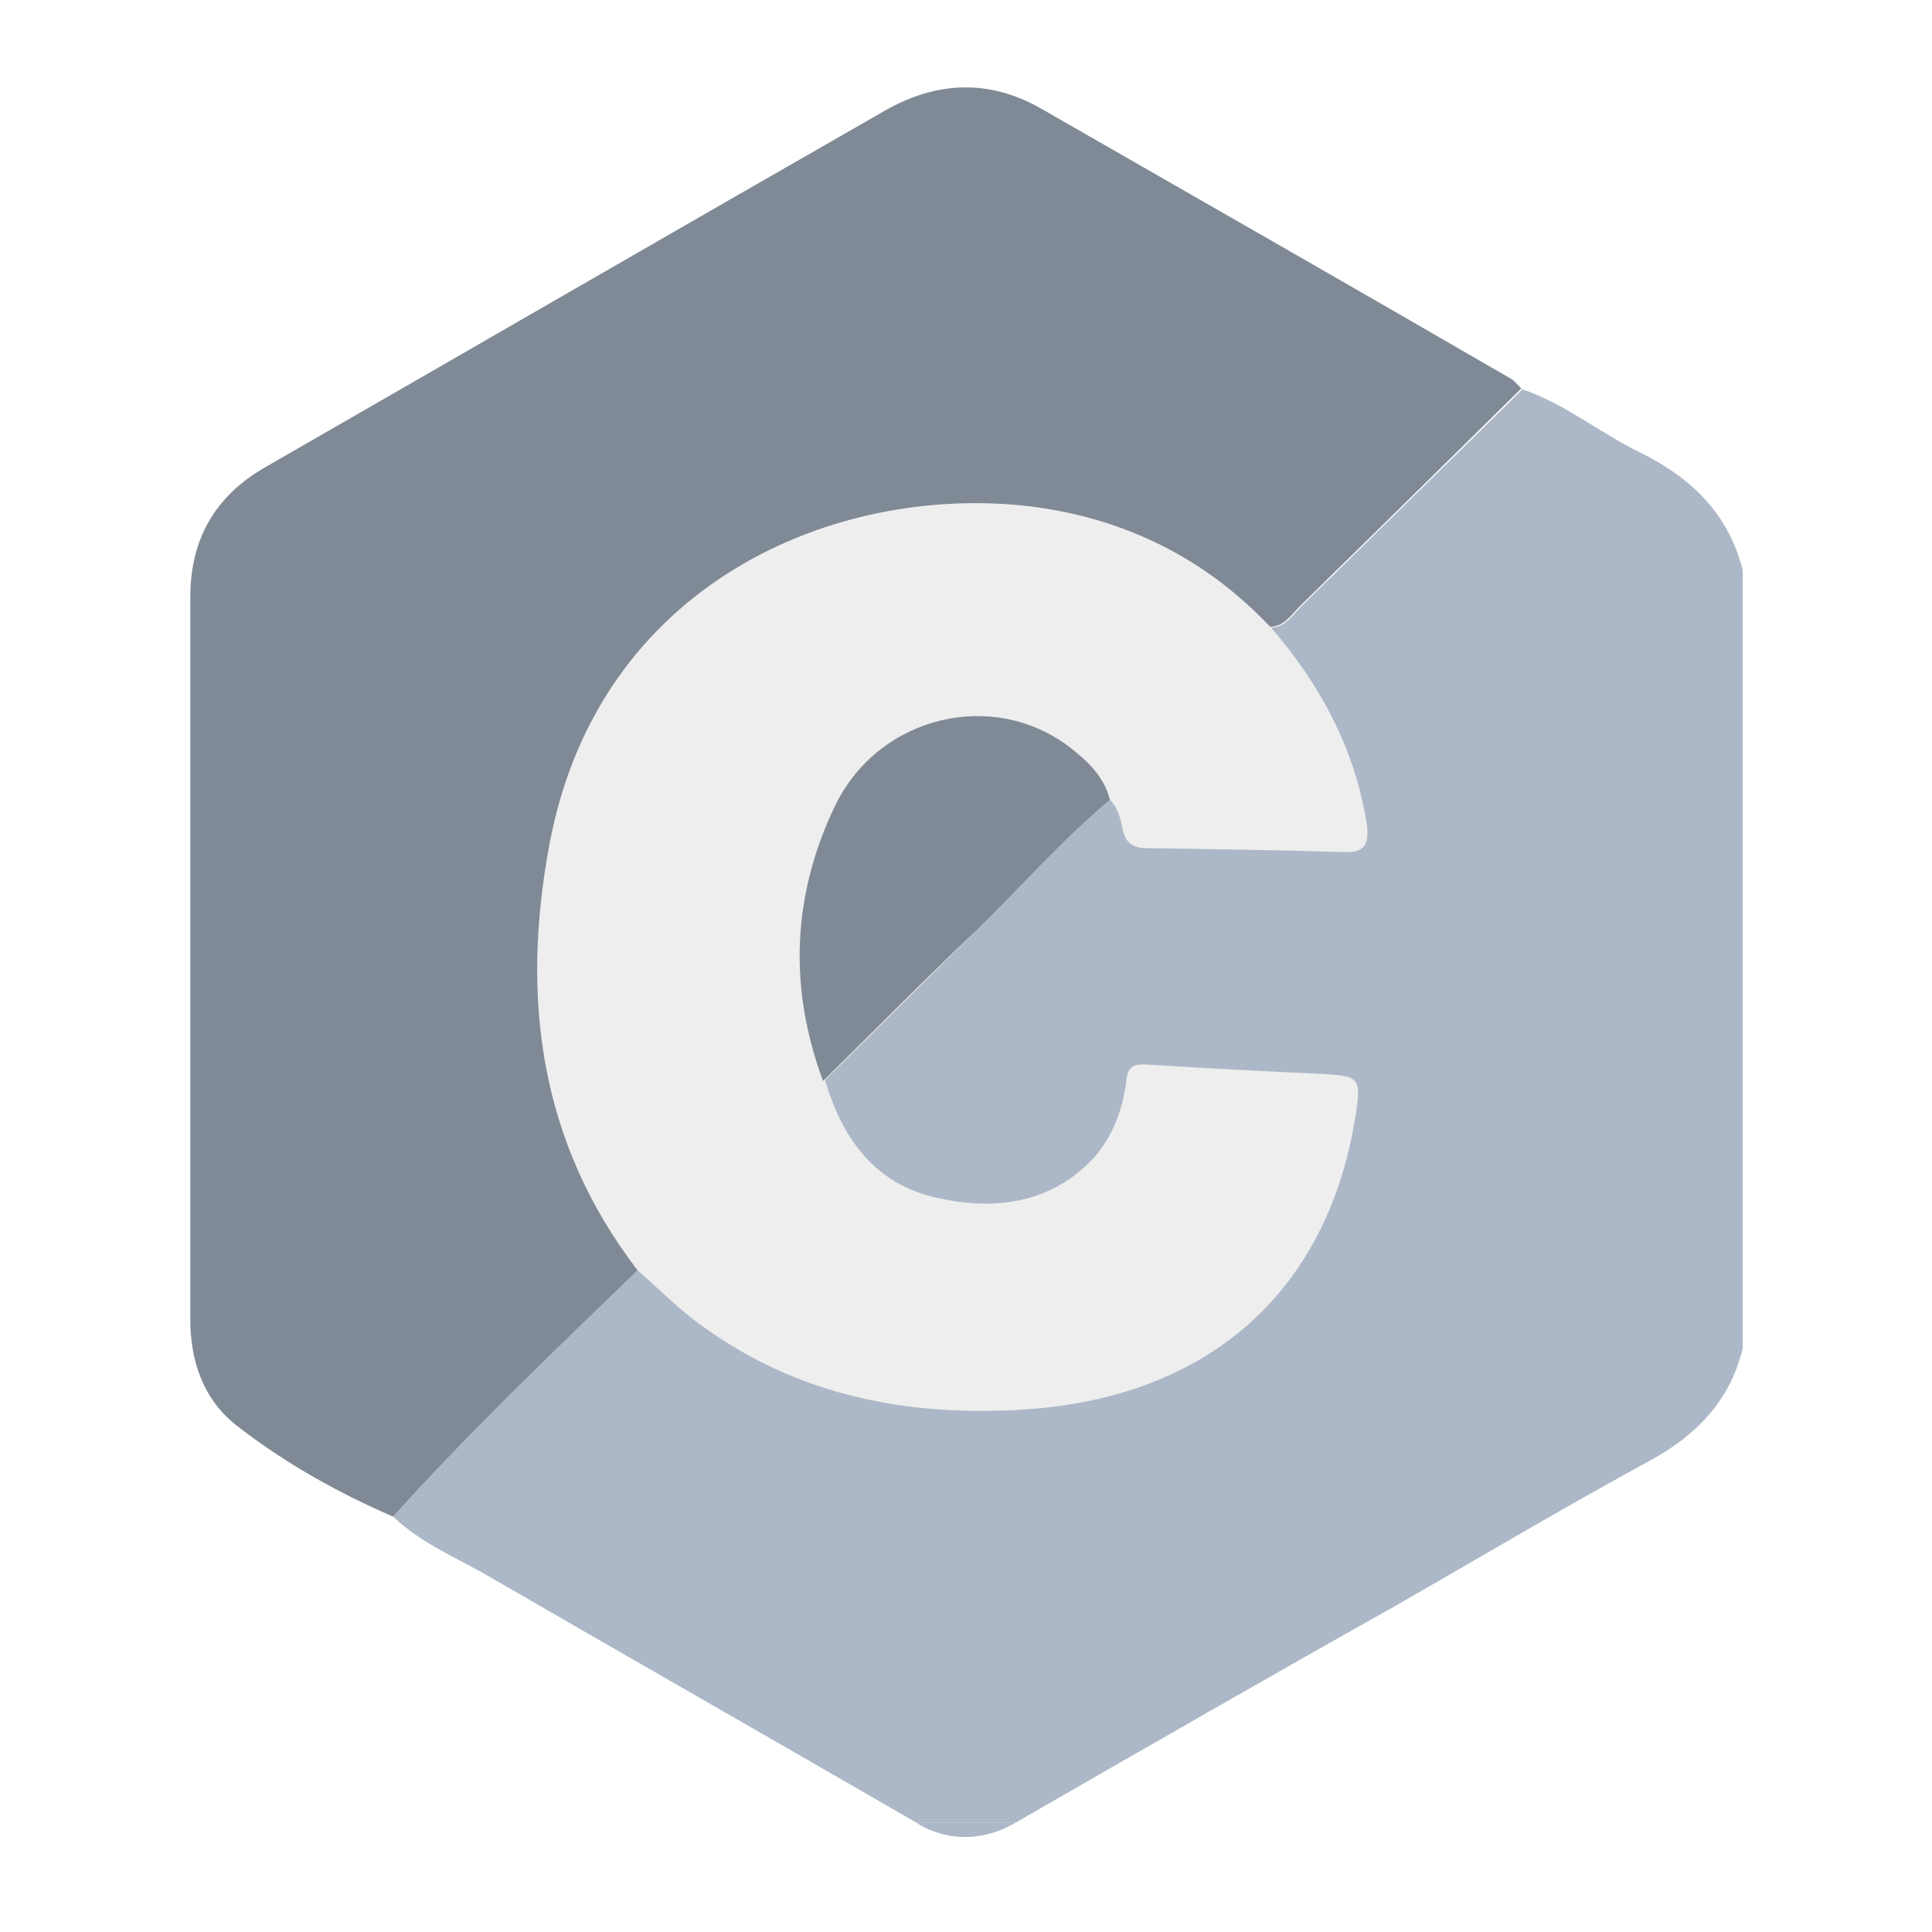
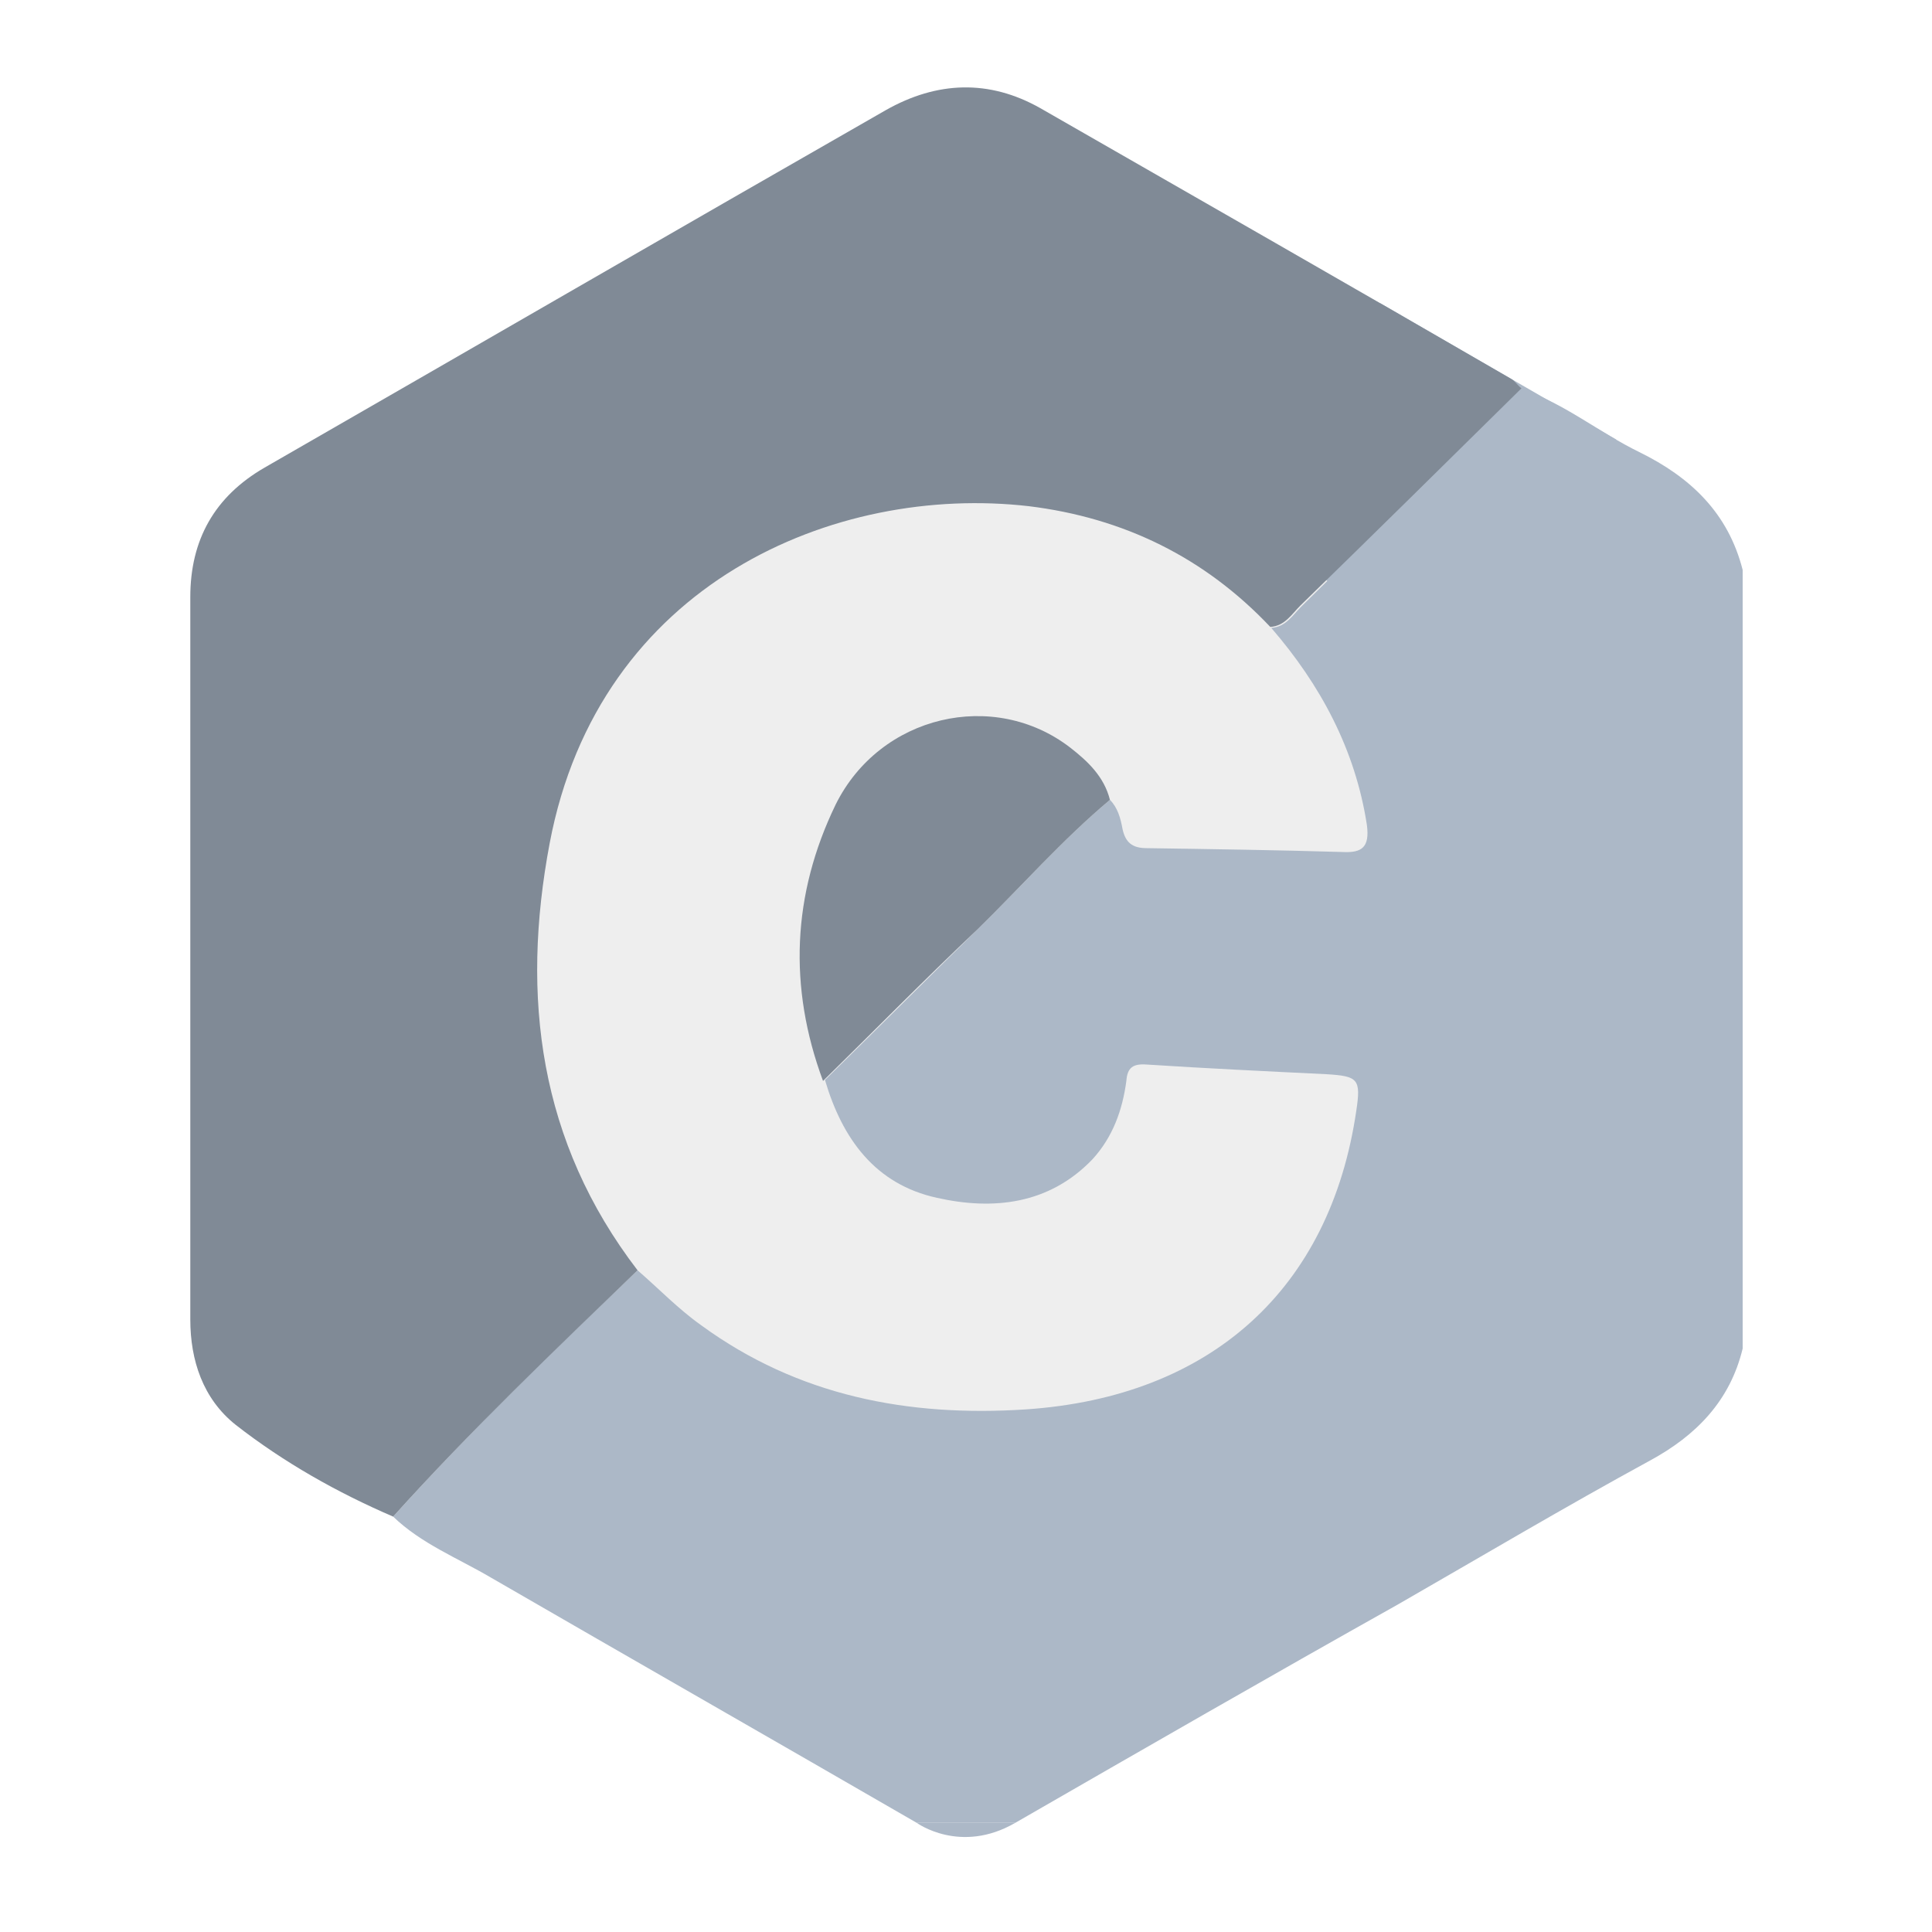
<svg xmlns="http://www.w3.org/2000/svg" version="1.1" id="Layer_1" x="0px" y="0px" viewBox="0 0 200 200" style="enable-background:new 0 0 200 200;" xml:space="preserve">
  <style type="text/css">
- 	.st0{fill:#EEEEEE;}
- 	.st1{fill:#ACB8C7;}
+ 	.st0{fill:#ACB8C7;}
+ 	.st1{fill:#EEEEEE;}
	.st2{fill:#808A96;}
</style>
-   <ellipse class="st0" cx="103.8" cy="102" rx="51.8" ry="55" />
+   <polyline class="st0" points="118.5,49.2 129.8,75.5 162.8,74.1 167.3,45.5 142.9,31.4 " />
+   <ellipse class="st1" cx="103.8" cy="102" rx="51.8" ry="55" />
  <g id="ZD7A3s.tif">
    <g>
-       <path class="st1" d="M105.1,188.7c-3.4,0-6.8,0-10.2,0c-14.7-8.5-29.4-16.9-44.1-25.4c-3.4-2-7.2-3.5-10.1-6.3    c8-8.9,16.6-17.2,25.3-25.5c2.2,1.9,4.2,4,6.6,5.7c10,7.3,21.4,9.5,33.6,8.7c19.2-1.3,31.5-12.5,34.2-30.9    c0.5-3.3,0.2-3.6-3.1-3.8c-6.2-0.3-12.4-0.6-18.6-1c-1.4-0.1-2,0.3-2.1,1.7c-0.4,3-1.4,5.8-3.5,8.1c-4.5,4.7-10.3,5.3-16.1,4    c-6.4-1.4-9.8-6.1-11.6-12.2c5.3-5.2,10.5-10.4,15.8-15.6c4.6-4.5,8.8-9.3,13.7-13.4c0.8,0.8,1.1,1.9,1.3,3c0.3,1.4,1,2,2.5,2    c6.8,0.1,13.6,0.2,20.3,0.4c2,0.1,2.8-0.5,2.5-2.8c-1.2-7.8-4.8-14.5-9.9-20.4c1.5-0.1,2.2-1.3,3.1-2.2c7.6-7.5,15.3-15,22.9-22.5    c4.4,1.5,8,4.5,12.1,6.5c5.3,2.6,9.2,6.3,10.7,12.2c0,26.9,0,53.7,0,80.6c-1.3,5.4-4.8,9-9.6,11.6c-8.8,4.8-17.4,9.9-26.1,14.9    C131.5,173.5,118.3,181.1,105.1,188.7z" />
+       <path class="st0" d="M105.1,188.7c-3.4,0-6.8,0-10.2,0c-14.7-8.5-29.4-16.9-44.1-25.4c-3.4-2-7.2-3.5-10.1-6.3    c8-8.9,16.6-17.2,25.3-25.5c2.2,1.9,4.2,4,6.6,5.7c10,7.3,21.4,9.5,33.6,8.7c19.2-1.3,31.5-12.5,34.2-30.9    c0.5-3.3,0.2-3.6-3.1-3.8c-6.2-0.3-12.4-0.6-18.6-1c-1.4-0.1-2,0.3-2.1,1.7c-0.4,3-1.4,5.8-3.5,8.1c-4.5,4.7-10.3,5.3-16.1,4    c-6.4-1.4-9.8-6.1-11.6-12.2c5.3-5.2,10.5-10.4,15.8-15.6c4.6-4.5,8.8-9.3,13.7-13.4c0.8,0.8,1.1,1.9,1.3,3c0.3,1.4,1,2,2.5,2    c6.8,0.1,13.6,0.2,20.3,0.4c2,0.1,2.8-0.5,2.5-2.8c-1.2-7.8-4.8-14.5-9.9-20.4c1.5-0.1,2.2-1.3,3.1-2.2c7.6-7.5,15.3-15,22.9-22.5    c4.4,1.5,8,4.5,12.1,6.5c5.3,2.6,9.2,6.3,10.7,12.2c0,26.9,0,53.7,0,80.6c-1.3,5.4-4.8,9-9.6,11.6c-8.8,4.8-17.4,9.9-26.1,14.9    C131.5,173.5,118.3,181.1,105.1,188.7z" />
      <path class="st2" d="M40.7,157c-5.8-2.5-11.3-5.6-16.3-9.5c-3.4-2.7-4.7-6.7-4.7-10.9c0-24.9,0-49.9,0-74.8    c0-5.9,2.5-10.4,7.7-13.4c21.4-12.3,42.8-24.7,64.3-37c5.3-3,10.7-3.2,16-0.2c16.2,9.3,32.5,18.6,48.7,28c0.4,0.2,0.7,0.7,1.1,1    c-7.6,7.5-15.2,15-22.9,22.5c-0.9,0.9-1.6,2.1-3.1,2.2c-6.8-7.2-15.2-11.3-25-12.5c-20-2.3-44.5,7.9-49.6,34.9    c-3,15.9-1.1,30.9,9.1,44.2C57.4,139.8,48.7,148.1,40.7,157z" />
      <path class="st2" d="M85.2,111.9c-3.6-9.7-3.2-19.3,1.3-28.6c4.6-9.3,16.4-12,24.3-5.9c1.8,1.4,3.5,3,4.1,5.4    c-4.9,4.1-9.2,9-13.7,13.4C95.7,101.4,90.5,106.7,85.2,111.9z" />
    </g>
  </g>
-   <path class="st1" d="M94.9,188.7c0,0,4.5,3.3,10.2,0" />
+   <path class="st0" d="M94.9,188.7c0,0,4.5,3.3,10.2,0" />
</svg>
